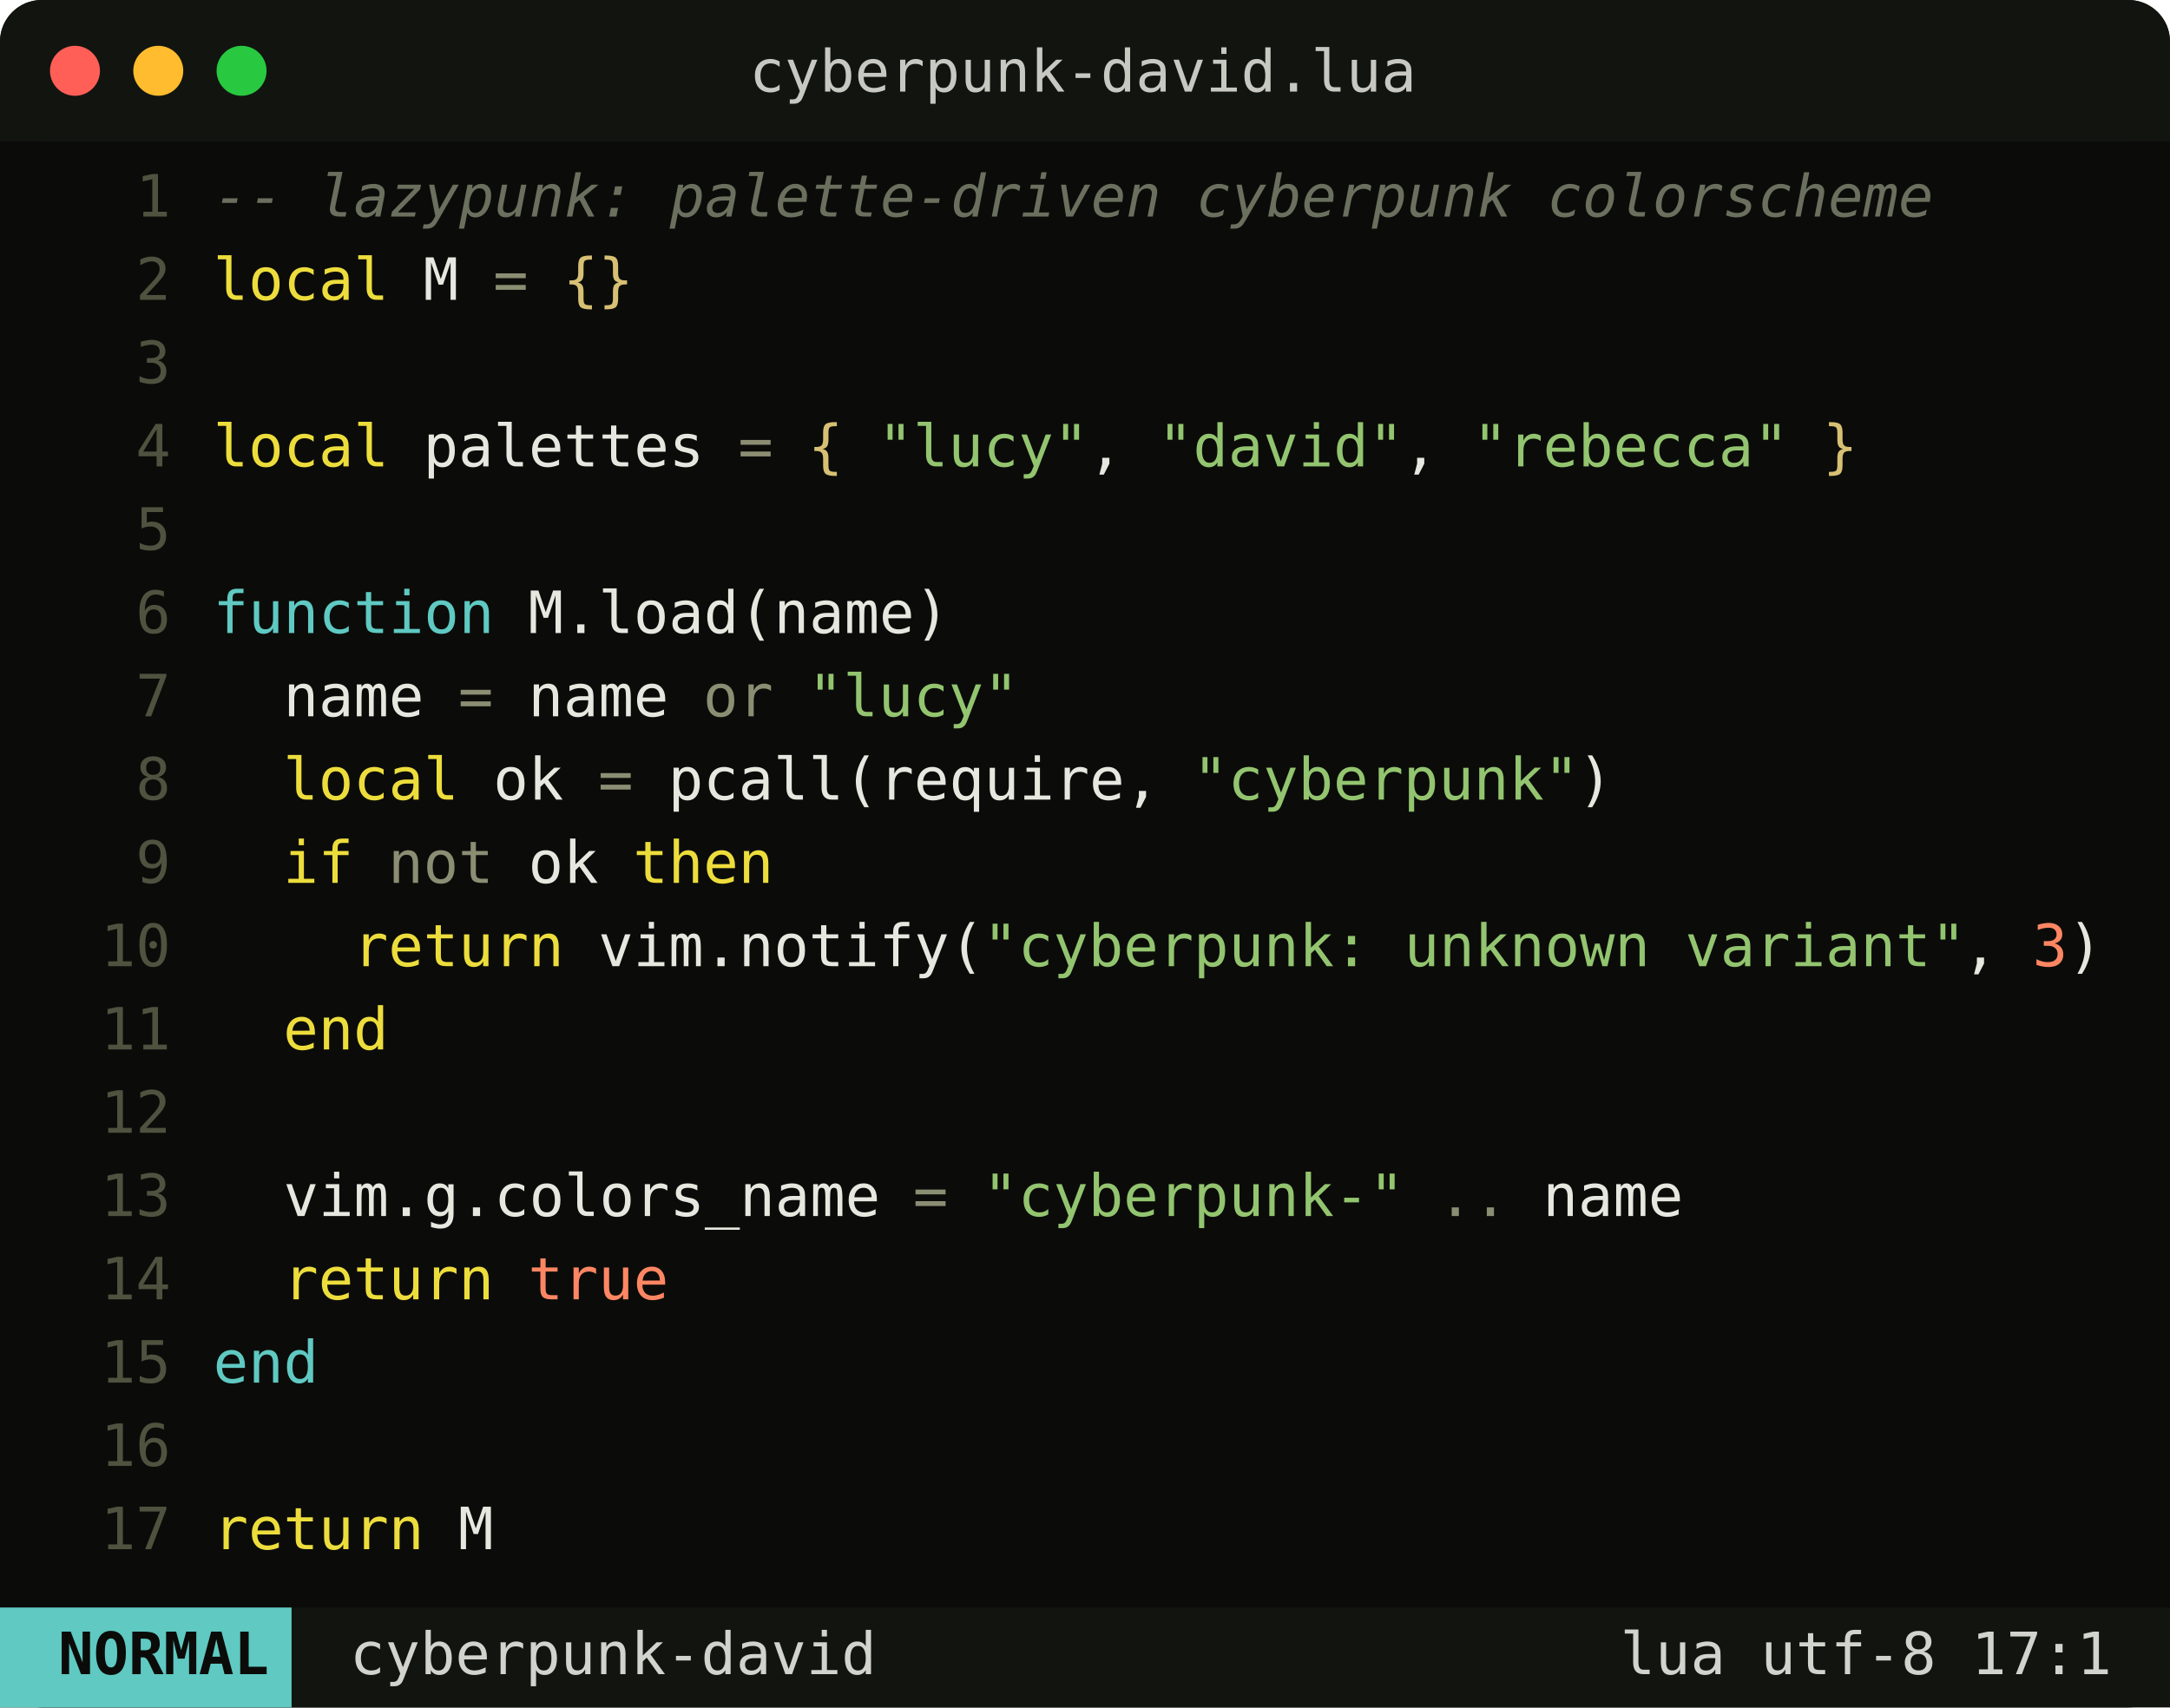
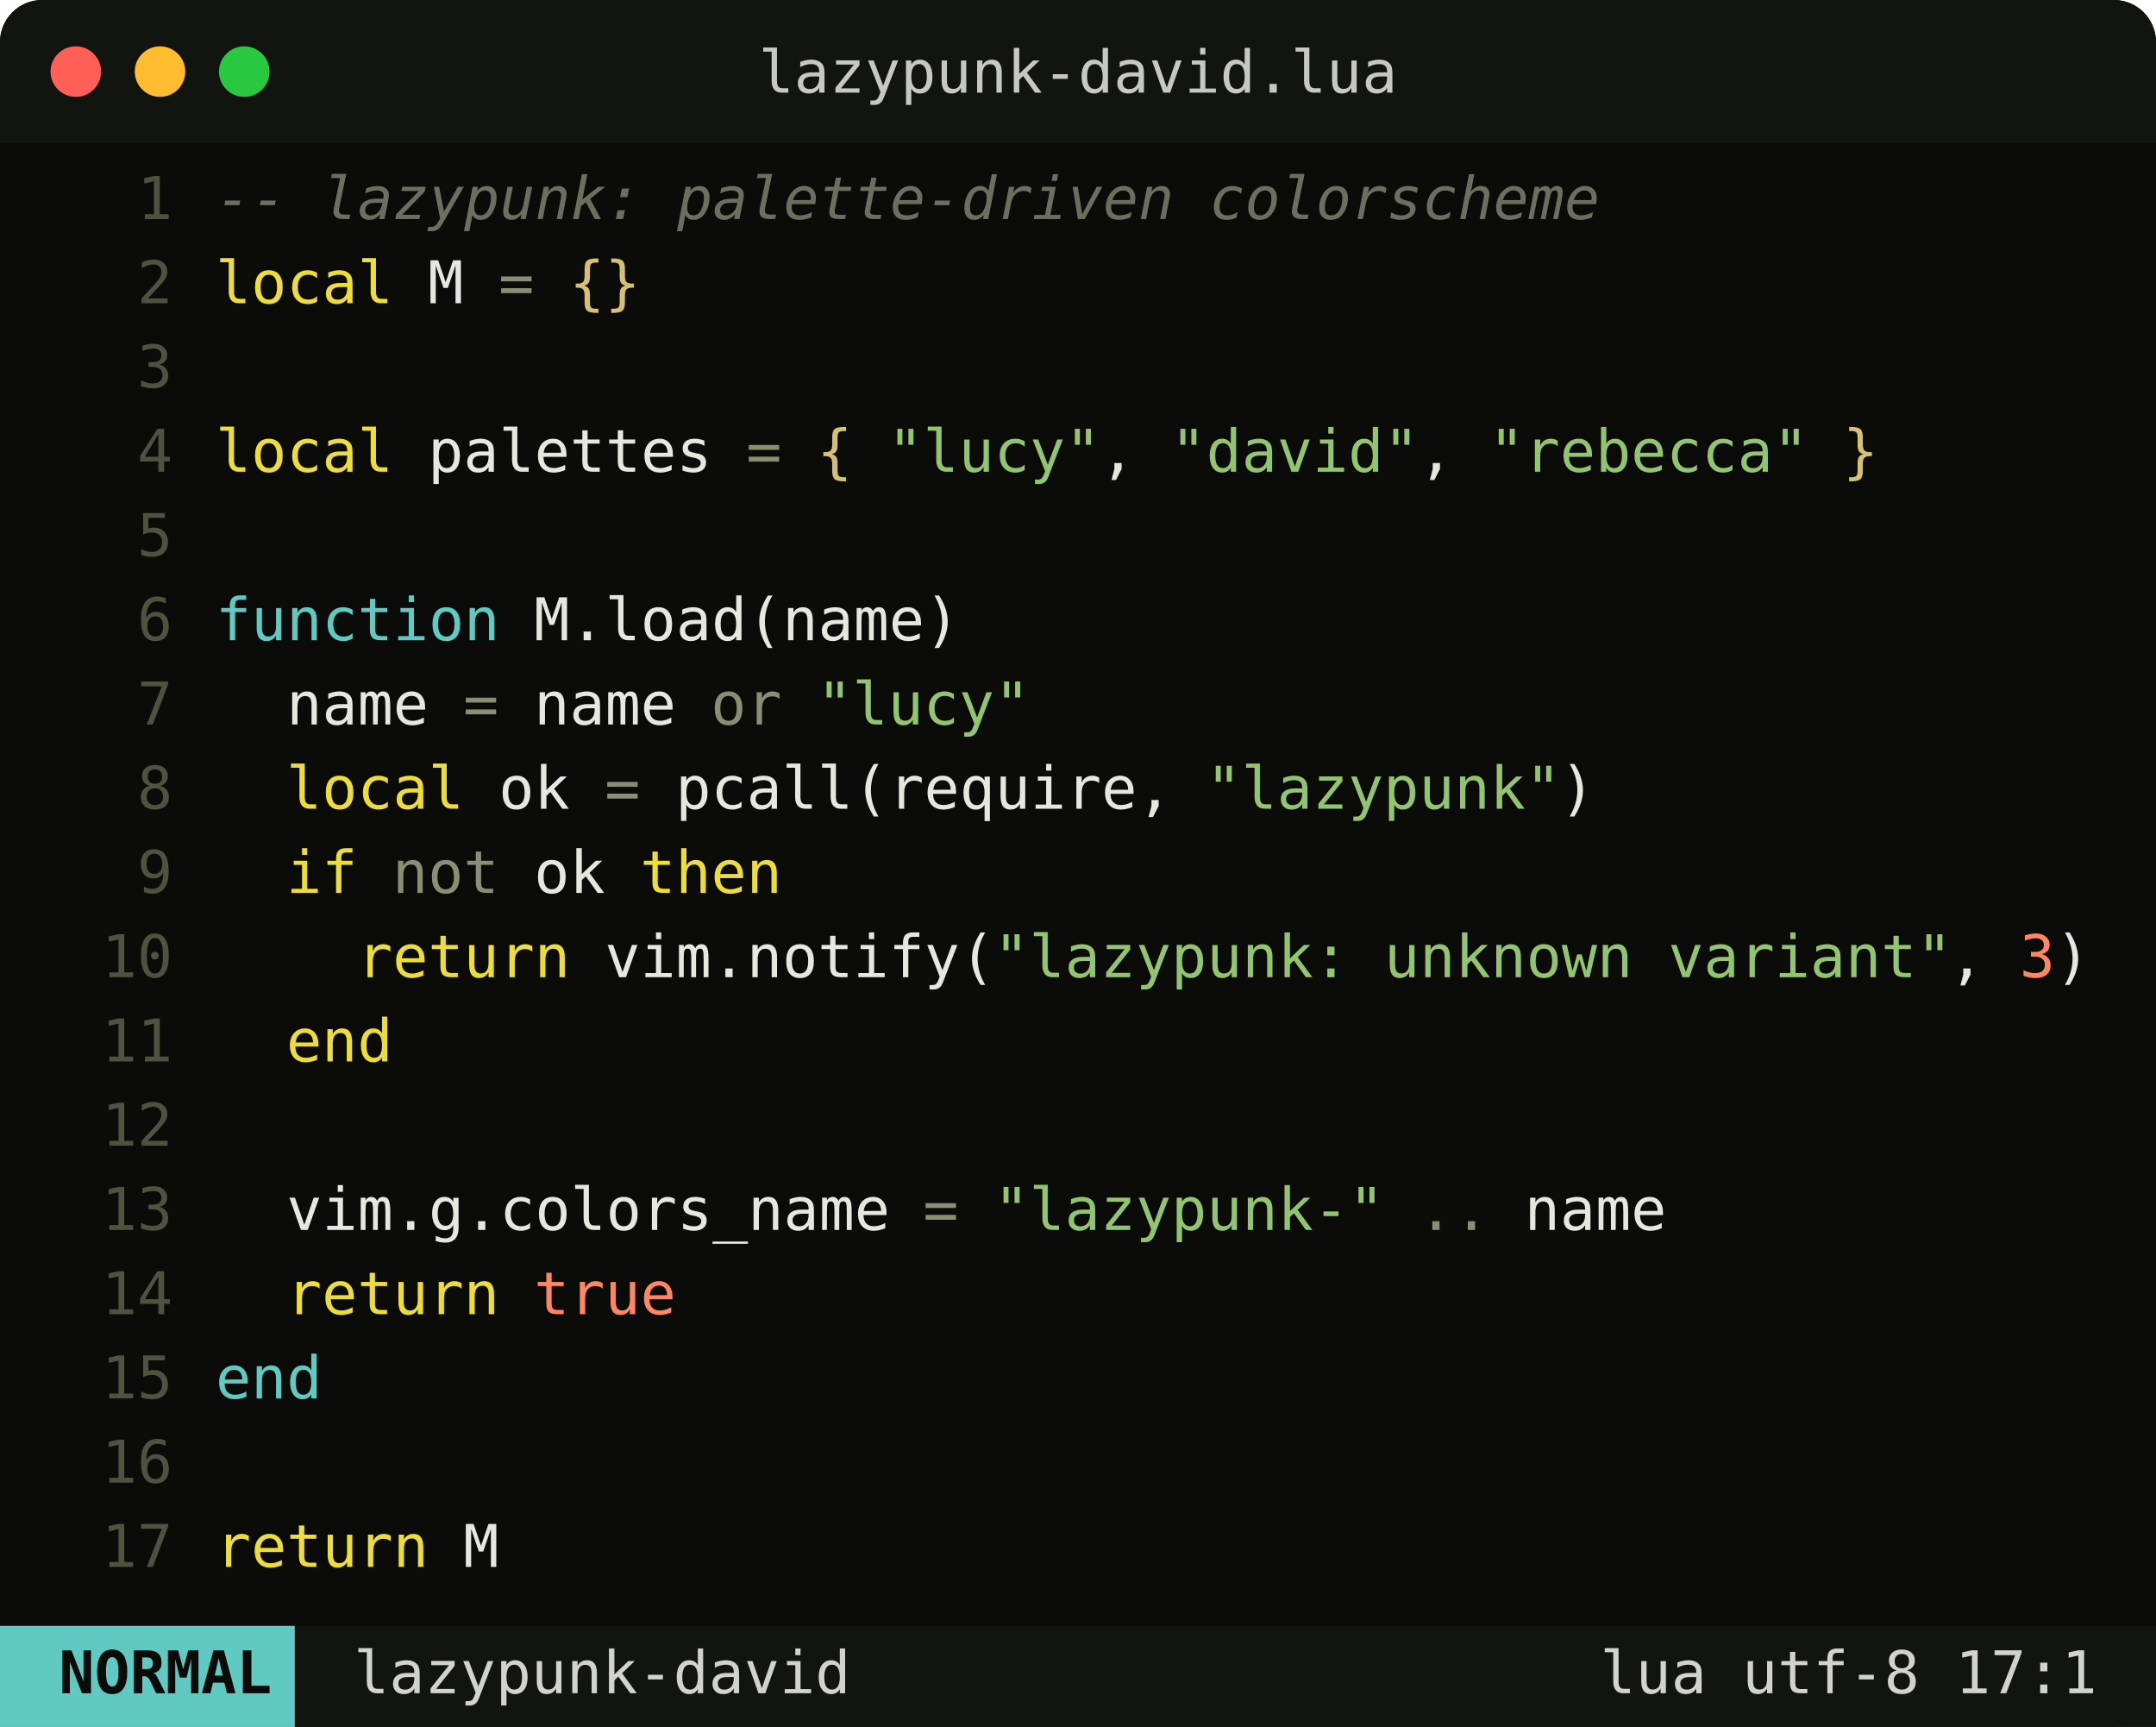
- <svg xmlns="http://www.w3.org/2000/svg" width="521" height="410" viewBox="0 0 521 410" font-family="ui-monospace, SFMono-Regular, Menlo, Consolas, monospace" font-size="14">
-   <rect x="0" y="0" width="521" height="410" rx="10" fill="#0b0c09" />
-   <rect x="0" y="0" width="521" height="34" rx="10" fill="#121410" />
-   <rect x="0" y="22" width="521" height="12" fill="#121410" />
+ <svg xmlns="http://www.w3.org/2000/svg" width="512" height="410" viewBox="0 0 512 410" font-family="ui-monospace, SFMono-Regular, Menlo, Consolas, monospace" font-size="14">
+   <rect x="0" y="0" width="512" height="410" rx="10" fill="#0b0c09" />
+   <rect x="0" y="0" width="512" height="34" rx="10" fill="#121410" />
+   <rect x="0" y="22" width="512" height="12" fill="#121410" />
  <circle cx="18" cy="17" r="6" fill="#ff5f57" />
  <circle cx="38" cy="17" r="6" fill="#febc2e" />
  <circle cx="58" cy="17" r="6" fill="#28c840" />
-   <text x="260" y="22" fill="#e6e8e0" opacity="0.85" text-anchor="middle">cyberpunk-david.lua</text>
+   <text x="256" y="22" fill="#e6e8e0" opacity="0.85" text-anchor="middle">lazypunk-david.lua</text>
  <text x="41" y="52.0" fill="#565a45" text-anchor="end" opacity="0.9">1</text>
-   <text x="51.2" y="52.0" fill="#6b6f5e" font-style="italic" xml:space="preserve">-- lazypunk: palette-driven cyberpunk colorscheme</text>
+   <text x="51.2" y="52.0" fill="#6b6f5e" font-style="italic" xml:space="preserve">-- lazypunk: palette-driven colorscheme</text>
  <text x="41" y="72.0" fill="#565a45" text-anchor="end" opacity="0.9">2</text>
  <text x="51.2" y="72.0" fill="#eddd3c" xml:space="preserve">local</text>
  <text x="93.2" y="72.0" fill="#e6e8e0" xml:space="preserve"> M </text>
  <text x="118.4" y="72.0" fill="#8b8e73" xml:space="preserve">=</text>
  <text x="126.8" y="72.0" fill="#e6e8e0" xml:space="preserve"> </text>
  <text x="135.2" y="72.0" fill="#d7c074" xml:space="preserve">{}</text>
  <text x="41" y="92.0" fill="#565a45" text-anchor="end" opacity="0.9">3</text>
  <text x="41" y="112.0" fill="#565a45" text-anchor="end" opacity="0.9">4</text>
  <text x="51.2" y="112.0" fill="#eddd3c" xml:space="preserve">local</text>
  <text x="93.2" y="112.0" fill="#e6e8e0" xml:space="preserve"> palettes </text>
  <text x="177.2" y="112.0" fill="#8b8e73" xml:space="preserve">=</text>
  <text x="185.6" y="112.0" fill="#e6e8e0" xml:space="preserve"> </text>
  <text x="194.0" y="112.0" fill="#d7c074" xml:space="preserve">{</text>
  <text x="202.4" y="112.0" fill="#e6e8e0" xml:space="preserve"> </text>
  <text x="210.8" y="112.0" fill="#93c46f" xml:space="preserve">"lucy"</text>
  <text x="261.2" y="112.0" fill="#e6e8e0" xml:space="preserve">, </text>
  <text x="278.0" y="112.0" fill="#93c46f" xml:space="preserve">"david"</text>
  <text x="336.8" y="112.0" fill="#e6e8e0" xml:space="preserve">, </text>
  <text x="353.6" y="112.0" fill="#93c46f" xml:space="preserve">"rebecca"</text>
  <text x="429.2" y="112.0" fill="#e6e8e0" xml:space="preserve"> </text>
  <text x="437.6" y="112.0" fill="#d7c074" xml:space="preserve">}</text>
  <text x="41" y="132.0" fill="#565a45" text-anchor="end" opacity="0.9">5</text>
  <text x="41" y="152.0" fill="#565a45" text-anchor="end" opacity="0.9">6</text>
  <text x="51.2" y="152.0" fill="#5fc9c2" xml:space="preserve">function</text>
  <text x="118.4" y="152.0" fill="#e6e8e0" xml:space="preserve"> M.load(name)</text>
  <text x="41" y="172.0" fill="#565a45" text-anchor="end" opacity="0.9">7</text>
  <text x="51.2" y="172.0" fill="#e6e8e0" xml:space="preserve">  name </text>
  <text x="110.0" y="172.0" fill="#8b8e73" xml:space="preserve">=</text>
  <text x="118.4" y="172.0" fill="#e6e8e0" xml:space="preserve"> name </text>
  <text x="168.8" y="172.0" fill="#8b8e73" xml:space="preserve">or</text>
  <text x="185.6" y="172.0" fill="#e6e8e0" xml:space="preserve"> </text>
  <text x="194.0" y="172.0" fill="#93c46f" xml:space="preserve">"lucy"</text>
  <text x="41" y="192.0" fill="#565a45" text-anchor="end" opacity="0.9">8</text>
  <text x="51.2" y="192.0" fill="#e6e8e0" xml:space="preserve">  </text>
  <text x="68.0" y="192.0" fill="#eddd3c" xml:space="preserve">local</text>
  <text x="110.0" y="192.0" fill="#e6e8e0" xml:space="preserve"> ok </text>
  <text x="143.6" y="192.0" fill="#8b8e73" xml:space="preserve">=</text>
  <text x="152.0" y="192.0" fill="#e6e8e0" xml:space="preserve"> pcall(require, </text>
-   <text x="286.4" y="192.0" fill="#93c46f" xml:space="preserve">"cyberpunk"</text>
-   <text x="378.8" y="192.0" fill="#e6e8e0" xml:space="preserve">)</text>
+   <text x="286.4" y="192.0" fill="#93c46f" xml:space="preserve">"lazypunk"</text>
+   <text x="370.4" y="192.0" fill="#e6e8e0" xml:space="preserve">)</text>
  <text x="41" y="212.0" fill="#565a45" text-anchor="end" opacity="0.9">9</text>
  <text x="51.2" y="212.0" fill="#e6e8e0" xml:space="preserve">  </text>
  <text x="68.0" y="212.0" fill="#eddd3c" xml:space="preserve">if</text>
  <text x="84.8" y="212.0" fill="#e6e8e0" xml:space="preserve"> </text>
  <text x="93.2" y="212.0" fill="#8b8e73" xml:space="preserve">not</text>
  <text x="118.4" y="212.0" fill="#e6e8e0" xml:space="preserve"> ok </text>
  <text x="152.0" y="212.0" fill="#eddd3c" xml:space="preserve">then</text>
  <text x="41" y="232.0" fill="#565a45" text-anchor="end" opacity="0.9">10</text>
  <text x="51.2" y="232.0" fill="#e6e8e0" xml:space="preserve">    </text>
  <text x="84.8" y="232.0" fill="#eddd3c" xml:space="preserve">return</text>
  <text x="135.2" y="232.0" fill="#e6e8e0" xml:space="preserve"> vim.notify(</text>
-   <text x="236.0" y="232.0" fill="#93c46f" xml:space="preserve">"cyberpunk: unknown variant"</text>
-   <text x="471.2" y="232.0" fill="#e6e8e0" xml:space="preserve">, </text>
-   <text x="488.0" y="232.0" fill="#ff8663" xml:space="preserve">3</text>
-   <text x="496.4" y="232.0" fill="#e6e8e0" xml:space="preserve">)</text>
+   <text x="236.0" y="232.0" fill="#93c46f" xml:space="preserve">"lazypunk: unknown variant"</text>
+   <text x="462.8" y="232.0" fill="#e6e8e0" xml:space="preserve">, </text>
+   <text x="479.6" y="232.0" fill="#ff8663" xml:space="preserve">3</text>
+   <text x="488.0" y="232.0" fill="#e6e8e0" xml:space="preserve">)</text>
  <text x="41" y="252.0" fill="#565a45" text-anchor="end" opacity="0.9">11</text>
  <text x="51.2" y="252.0" fill="#e6e8e0" xml:space="preserve">  </text>
  <text x="68.0" y="252.0" fill="#eddd3c" xml:space="preserve">end</text>
  <text x="41" y="272.0" fill="#565a45" text-anchor="end" opacity="0.9">12</text>
  <text x="41" y="292.0" fill="#565a45" text-anchor="end" opacity="0.9">13</text>
  <text x="51.2" y="292.0" fill="#e6e8e0" xml:space="preserve">  vim.g.colors_name </text>
  <text x="219.2" y="292.0" fill="#8b8e73" xml:space="preserve">=</text>
  <text x="227.6" y="292.0" fill="#e6e8e0" xml:space="preserve"> </text>
-   <text x="236.0" y="292.0" fill="#93c46f" xml:space="preserve">"cyberpunk-"</text>
-   <text x="336.8" y="292.0" fill="#e6e8e0" xml:space="preserve"> </text>
-   <text x="345.2" y="292.0" fill="#8b8e73" xml:space="preserve">..</text>
-   <text x="362.0" y="292.0" fill="#e6e8e0" xml:space="preserve"> name</text>
+   <text x="236.0" y="292.0" fill="#93c46f" xml:space="preserve">"lazypunk-"</text>
+   <text x="328.4" y="292.0" fill="#e6e8e0" xml:space="preserve"> </text>
+   <text x="336.8" y="292.0" fill="#8b8e73" xml:space="preserve">..</text>
+   <text x="353.6" y="292.0" fill="#e6e8e0" xml:space="preserve"> name</text>
  <text x="41" y="312.0" fill="#565a45" text-anchor="end" opacity="0.9">14</text>
  <text x="51.2" y="312.0" fill="#e6e8e0" xml:space="preserve">  </text>
  <text x="68.0" y="312.0" fill="#eddd3c" xml:space="preserve">return</text>
  <text x="118.4" y="312.0" fill="#e6e8e0" xml:space="preserve"> </text>
  <text x="126.8" y="312.0" fill="#ff8663" xml:space="preserve">true</text>
  <text x="41" y="332.0" fill="#565a45" text-anchor="end" opacity="0.9">15</text>
  <text x="51.2" y="332.0" fill="#5fc9c2" xml:space="preserve">end</text>
  <text x="41" y="352.0" fill="#565a45" text-anchor="end" opacity="0.9">16</text>
  <text x="41" y="372.0" fill="#565a45" text-anchor="end" opacity="0.9">17</text>
  <text x="51.2" y="372.0" fill="#eddd3c" xml:space="preserve">return</text>
  <text x="101.6" y="372.0" fill="#e6e8e0" xml:space="preserve"> M</text>
-   <rect x="0" y="386" width="521" height="24" fill="#121410" />
+   <rect x="0" y="386" width="512" height="24" fill="#121410" />
  <rect x="0" y="386" width="70" height="24" fill="#5fc9c2" />
  <text x="14" y="402" fill="#0b0c09" font-weight="bold">NORMAL</text>
-   <text x="84" y="402" fill="#e6e8e0" opacity="0.9">cyberpunk-david</text>
-   <text x="507" y="402" fill="#e6e8e0" opacity="0.9" text-anchor="end">lua utf-8  17:1</text>
+   <text x="84" y="402" fill="#e6e8e0" opacity="0.9">lazypunk-david</text>
+   <text x="498" y="402" fill="#e6e8e0" opacity="0.9" text-anchor="end">lua utf-8  17:1</text>
</svg>
